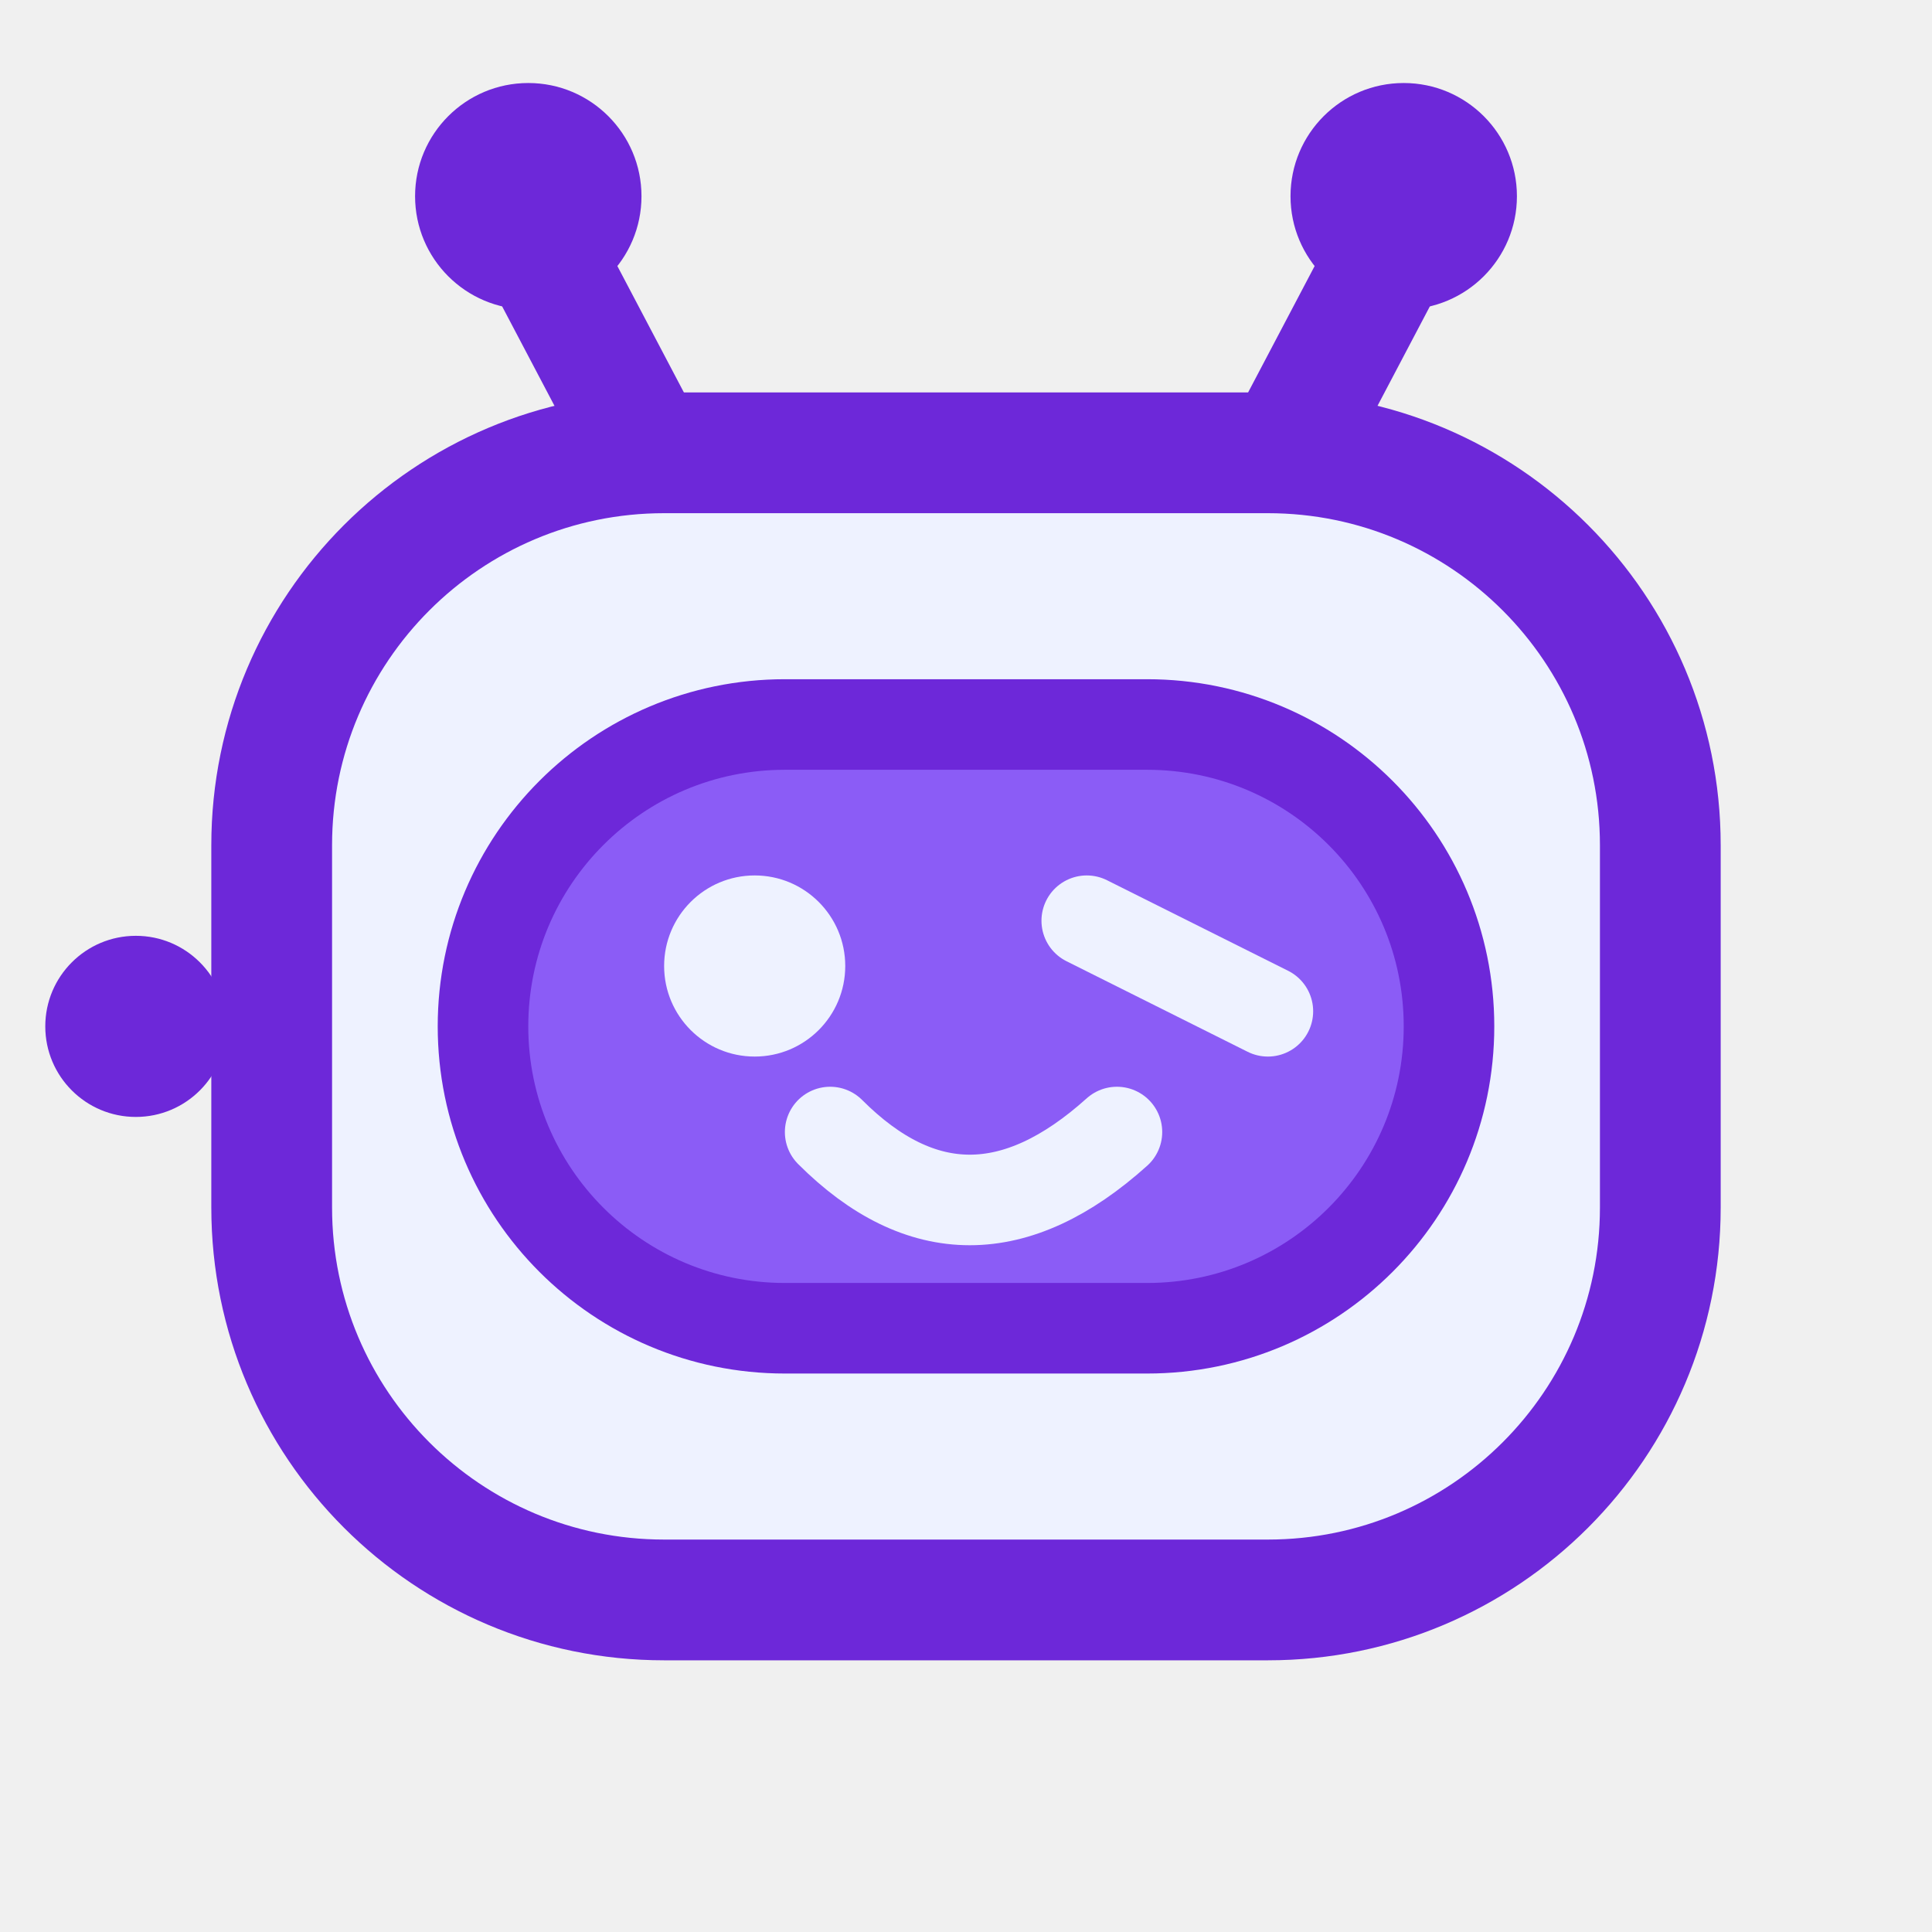
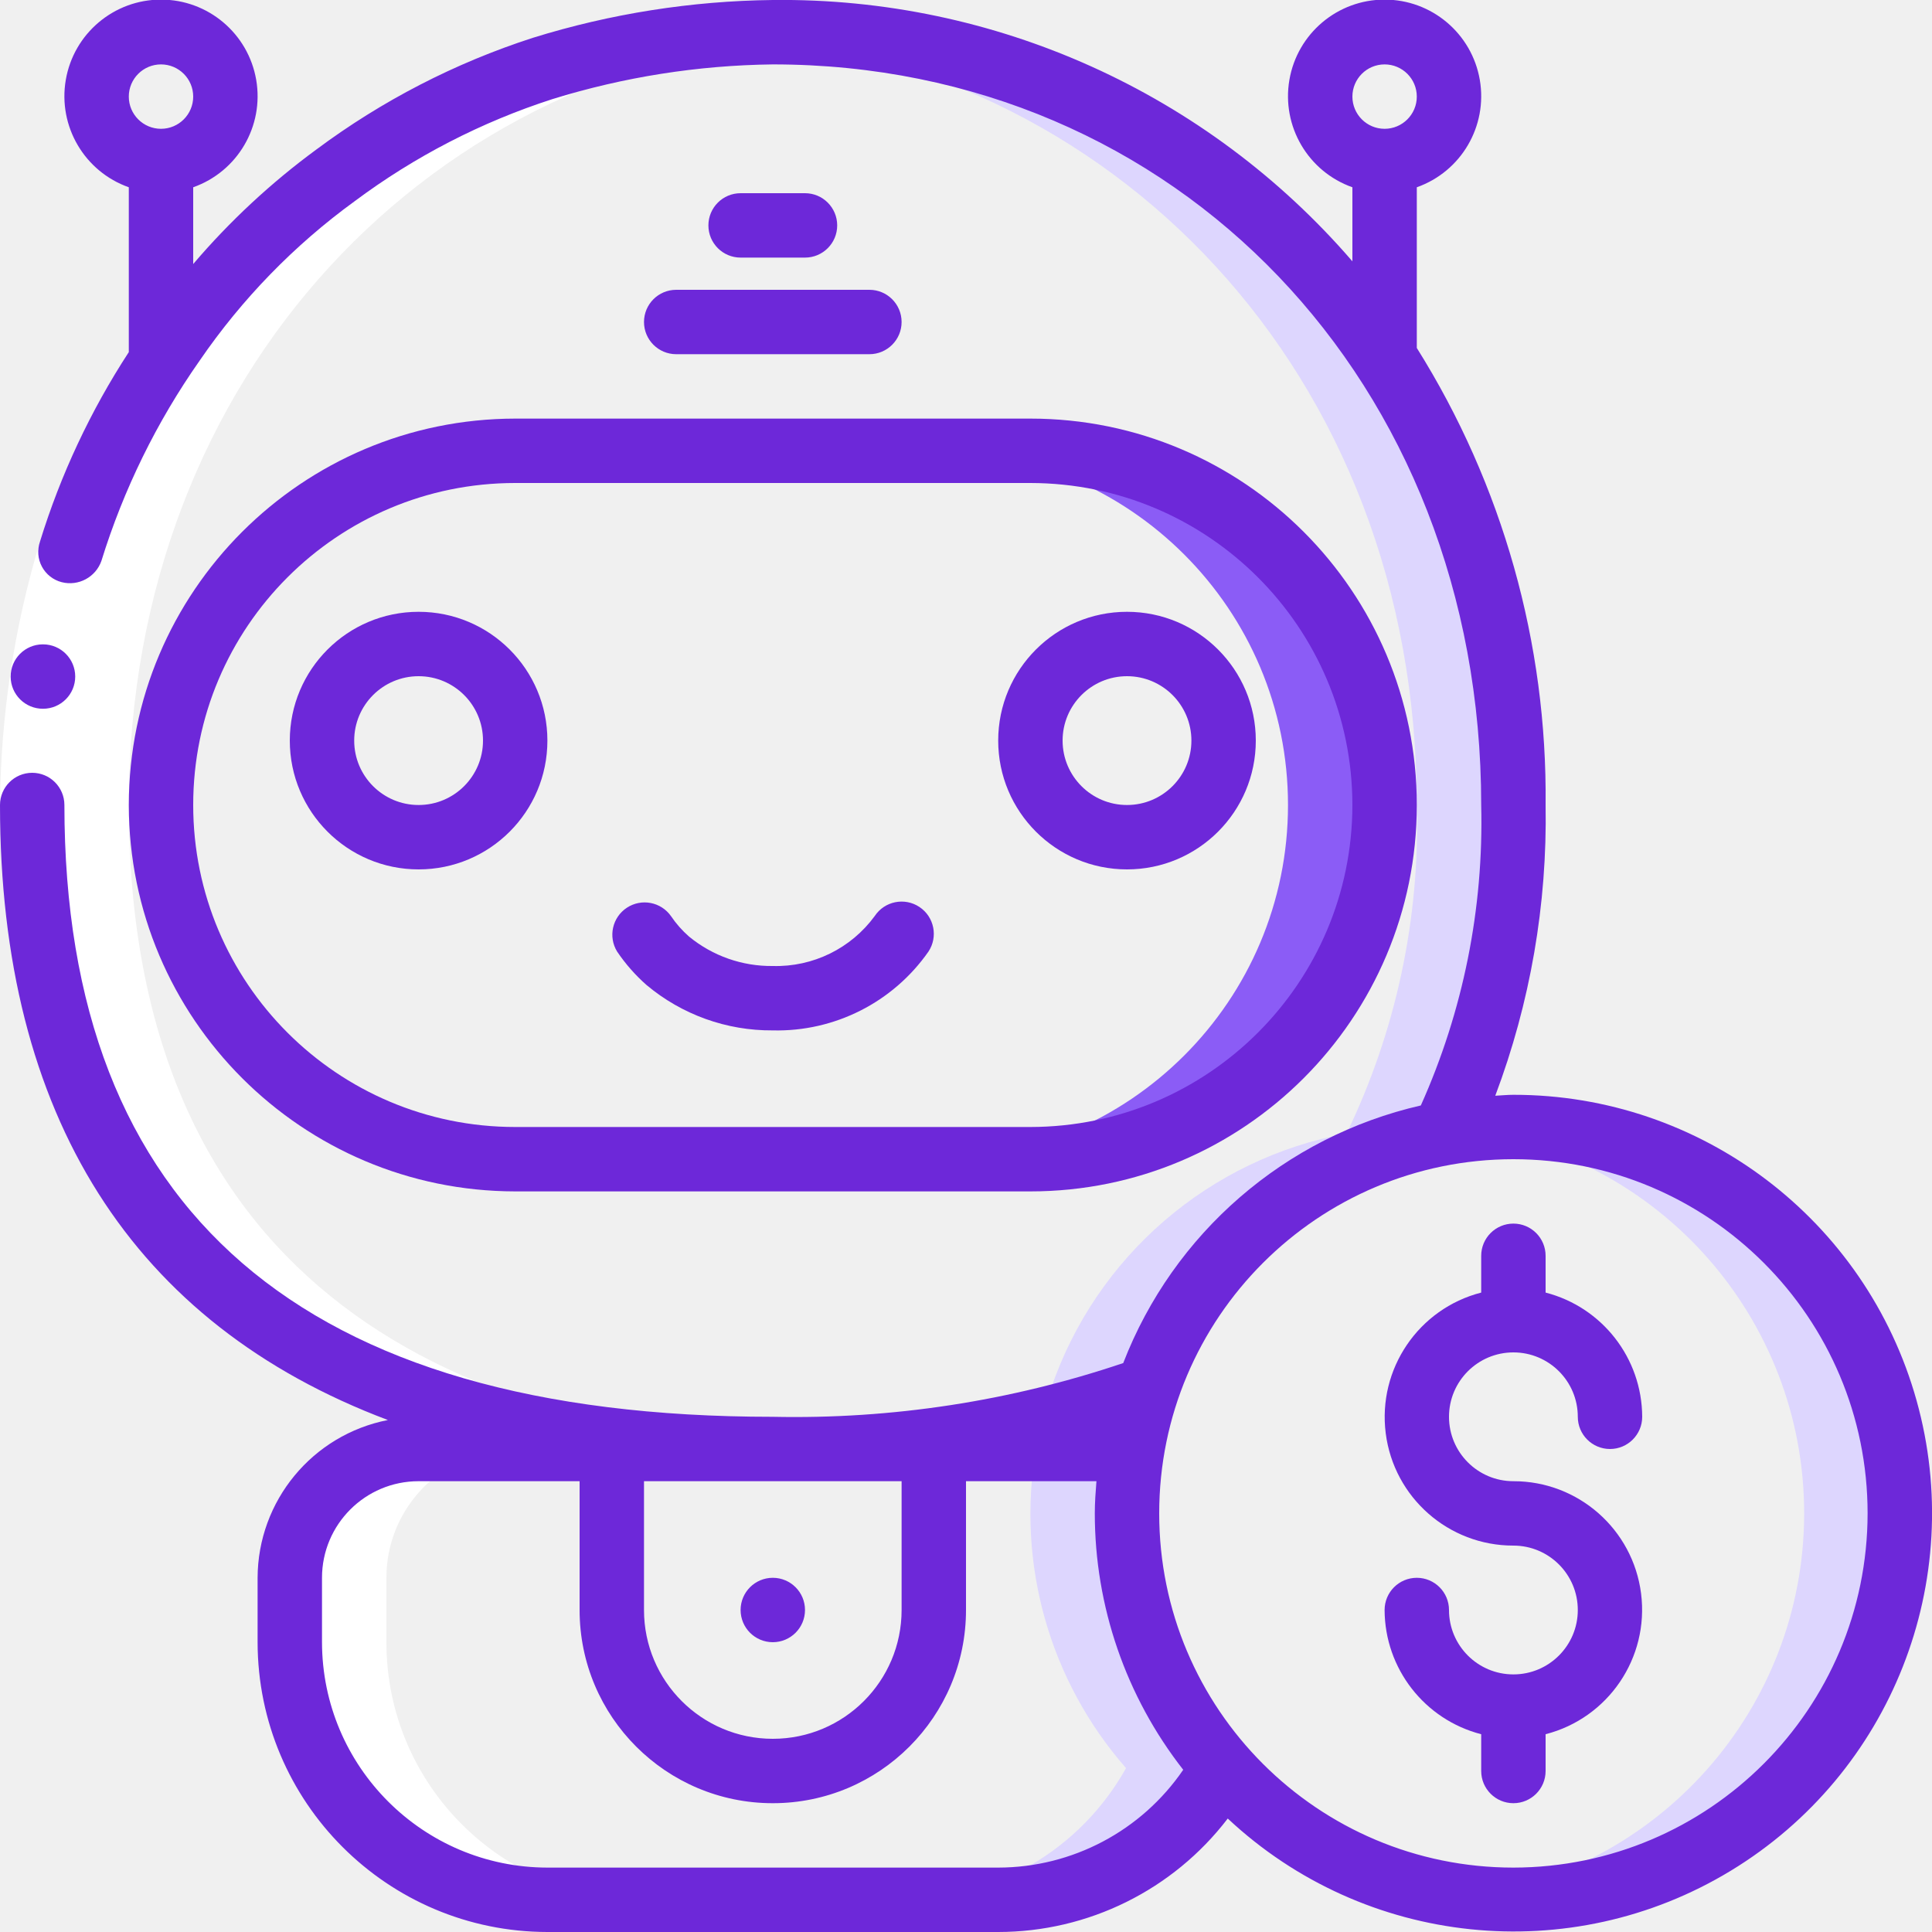
- <svg xmlns="http://www.w3.org/2000/svg" viewBox="0 0 128 128" width="128" height="128" role="img" aria-label="ApolAI">
-   <g fill="none" stroke="#6D28D9" stroke-width="8" stroke-linecap="round" stroke-linejoin="round">
-     <path d="M45 34 L35 15" />
-     <path d="M83 34 L93 15" />
+ <svg xmlns="http://www.w3.org/2000/svg" role="img" aria-label="ApolAI" version="1.1" width="512" height="512" x="0" y="0" viewBox="0 0 60 60" xml:space="preserve">
+   <g>
+     <g fill="none" fill-rule="nonzero" transform="translate(0 -1)">
+       <path fill="#eef2ff" d="M47 26a22 22 0 0 1-2.18 10.2 12 12 0 0 0-9.18 7.92A32.5 32.5 0 0 1 24 46C11.3 46 1 41 1 26 1 12 11.3 2 24 2s23 10 23 24" opacity="0" />
+       <path fill="#ddd6fe" d="M24 2c-.5 0-1 .021-1.5.053C34.5 2.806 44 12.556 44 26a22 22 0 0 1-2.18 10.2 12 12 0 0 0-9.18 7.92 31 31 0 0 1-10.108 1.854q.728.025 1.468.026a32.5 32.5 0 0 0 11.64-1.88 12 12 0 0 1 9.18-7.92A22 22 0 0 0 47 26C47 12 36.7 2 24 2" opacity="1" />
+       <rect width="38" height="22" x="5" y="15" fill="#4c1d95" rx="11" opacity="0" />
+       <path fill="#8b5cf6" d="M32 15h-3c6.075 0 11 4.925 11 11s-4.925 11-11 11h3c6.075 0 11-4.925 11-11s-4.925-11-11-11" opacity="1" />
+       <circle cx="5" cy="4" r="2" fill="#f5f3ff" opacity="0" />
+       <circle cx="43" cy="4" r="2" fill="#f5f3ff" opacity="0" />
+       <path fill="#eef2ff" d="M37.97 55.91A7.97 7.97 0 0 1 31 60H17a8 8 0 0 1-8-8v-2a4 4 0 0 1 4-4h22a1 1 0 0 1 .17.01 11.97 11.97 0 0 0 2.8 9.9" opacity="0" />
+       <path fill="#ddd6fe" d="M35 48q.001-1.002.17-1.99A1 1 0 0 0 35 46h-3a1 1 0 0 1 .17.01 11.97 11.97 0 0 0 2.8 9.9A7.97 7.97 0 0 1 28 60h3a7.97 7.97 0 0 0 6.97-4.09A11.94 11.94 0 0 1 35 48" opacity="1" />
+       <circle cx="13" cy="24" r="3" fill="#eef2ff" opacity="0" />
+       <circle cx="35" cy="24" r="3" fill="#eef2ff" opacity="0" />
+       <path fill="#f5f3ff" d="M19 46h10v5a5 5 0 0 1-10 0z" opacity="0" />
+       <circle cx="47" cy="48" r="12" fill="#eef2ff" opacity="0" />
+       <path fill="#ddd6fe" d="M47 36a12 12 0 0 0-1.493.1 11.989 11.989 0 0 1-.016 23.8A12 12 0 1 0 47 36" opacity="1" />
+       <path fill="#ffffff" d="M20 60a8 8 0 0 1-8-8v-2a4 4 0 0 1 4-4h-3a4 4 0 0 0-4 4v2a8 8 0 0 0 8 8zM24 46q.773 0 1.532-.026C13.516 45.593 4 40.417 4 26 4 12.556 13.5 2.806 25.5 2.053 25 2.021 24.5 2 24 2 11.3 2 1 12 1 26c0 15 10.3 20 23 20" opacity="1" />
+       <path fill="#ffffff" d="m1.241 17.822 1.908.6A27.1 27.1 0 0 0 2 26H0c.022-2.771.44-5.525 1.241-8.178" opacity="1" />
+       <g fill="#7c3aed">
+         <path d="M1.336 23.011a1 1 0 0 1-.01-2h.01a1 1 0 0 1 0 2M4 26c.007 6.624 5.376 11.993 12 12h16c6.627 0 12-5.373 12-12s-5.373-12-12-12H16c-6.624.007-11.993 5.376-12 12m38 0c-.006 5.52-4.48 9.994-10 10H16c-5.523 0-10-4.477-10-10s4.477-10 10-10h16c5.52.006 9.994 4.48 10 10M20 11a1 1 0 0 0 1 1h6a1 1 0 0 0 0-2h-6a1 1 0 0 0-1 1M25 9a1 1 0 0 0 0-2h-2a1 1 0 0 0 0 2z" fill="#6d28d9" opacity="1" />
+         <path d="M13 20a4 4 0 1 0 0 8 4 4 0 0 0 0-8m0 6a2 2 0 1 1 0-4 2 2 0 0 1 0 4M35 28a4 4 0 1 0 0-8 4 4 0 0 0 0 8m0-6a2 2 0 1 1 0 4 2 2 0 0 1 0-4M20.079 31.591A6.03 6.03 0 0 0 24 33a5.73 5.73 0 0 0 4.833-2.446 1 1 0 0 0-1.666-1.108A3.79 3.79 0 0 1 24 31a4.02 4.02 0 0 1-2.6-.913 3.3 3.3 0 0 1-.561-.635 1.002 1.002 0 0 0-1.674 1.1q.391.578.914 1.039" fill="#6d28d9" opacity="1" />
+         <circle cx="24" cy="51" r="1" fill="#6d28d9" opacity="1" />
+         <path d="M47 35c-.19 0-.375.02-.563.029A24.4 24.4 0 0 0 48 26a26.2 26.2 0 0 0-4-14.194v-4.99a3 3 0 1 0-2 0v2.3A23.4 23.4 0 0 0 24 1c-2.53.029-5.041.425-7.457 1.176-2.413.78-4.68 1.95-6.714 3.464A22.6 22.6 0 0 0 6 9.2V6.816a3 3 0 1 0-2 0v5.119a23.4 23.4 0 0 0-2.759 5.887.97.97 0 0 0 .675 1.258 1.036 1.036 0 0 0 1.233-.66A22.3 22.3 0 0 1 6.2 12.2a20.3 20.3 0 0 1 4.817-4.953 21.1 21.1 0 0 1 6.139-3.169A24.1 24.1 0 0 1 24 3c12.542 0 22 9.888 22 23 .08 3.211-.56 6.4-1.875 9.331a13.03 13.03 0 0 0-9.242 8A31.9 31.9 0 0 1 24 45C9.4 45 2 38.607 2 26a1 1 0 0 0-2 0c0 9.673 4.131 16.119 12.046 19.1A5.01 5.01 0 0 0 8 50v2a9.01 9.01 0 0 0 9 9h14a8.98 8.98 0 0 0 7.129-3.524A12.992 12.992 0 1 0 47 35M43 3a1 1 0 1 1 0 2 1 1 0 0 1 0-2M5 3a1 1 0 1 1 0 2 1 1 0 0 1 0-2m15 44h8v4a4 4 0 1 1-8 0zm11 12H17a7.01 7.01 0 0 1-7-7v-2a3 3 0 0 1 3-3h5v4a6 6 0 1 0 12 0v-4h4.051c-.026.331-.051.663-.051 1 0 2.886.967 5.69 2.746 7.962A6.97 6.97 0 0 1 31 59m16 0c-6.075 0-11-4.925-11-11s4.925-11 11-11 11 4.925 11 11c-.007 6.072-4.928 10.993-11 11" fill="#6d28d9" opacity="1" />
+         <path d="M47 43a2 2 0 0 1 2 2 1 1 0 0 0 2 0 4 4 0 0 0-3-3.858V40a1 1 0 0 0-2 0v1.142A3.992 3.992 0 0 0 47 49a2 2 0 1 1-2 2 1 1 0 0 0-2 0 4 4 0 0 0 3 3.858V56a1 1 0 0 0 2 0v-1.142A3.992 3.992 0 0 0 47 47a2 2 0 1 1 0-4" fill="#6d28d9" opacity="1" />
+       </g>
+     </g>
  </g>
-   <circle cx="35" cy="13" r="7.5" fill="#6D28D9" />
-   <circle cx="93" cy="13" r="7.5" fill="#6D28D9" />
-   <circle cx="9" cy="68" r="6" fill="#6D28D9" />
-   <rect x="18" y="30" width="92" height="76" rx="26" ry="26" fill="#EEF2FF" stroke="#6D28D9" stroke-width="8" stroke-linejoin="round" />
-   <rect x="32" y="48" width="64" height="40" rx="20" ry="20" fill="#8B5CF6" stroke="#6D28D9" stroke-width="6" stroke-linejoin="round" />
-   <circle cx="50" cy="64" r="6" fill="#EEF2FF" />
-   <path d="M72 61 L84 67" fill="none" stroke="#EEF2FF" stroke-width="6" stroke-linecap="round" />
-   <path d="M55 75 Q64 84 74 75" fill="none" stroke="#EEF2FF" stroke-width="6" stroke-linecap="round" stroke-linejoin="round" />
</svg>
